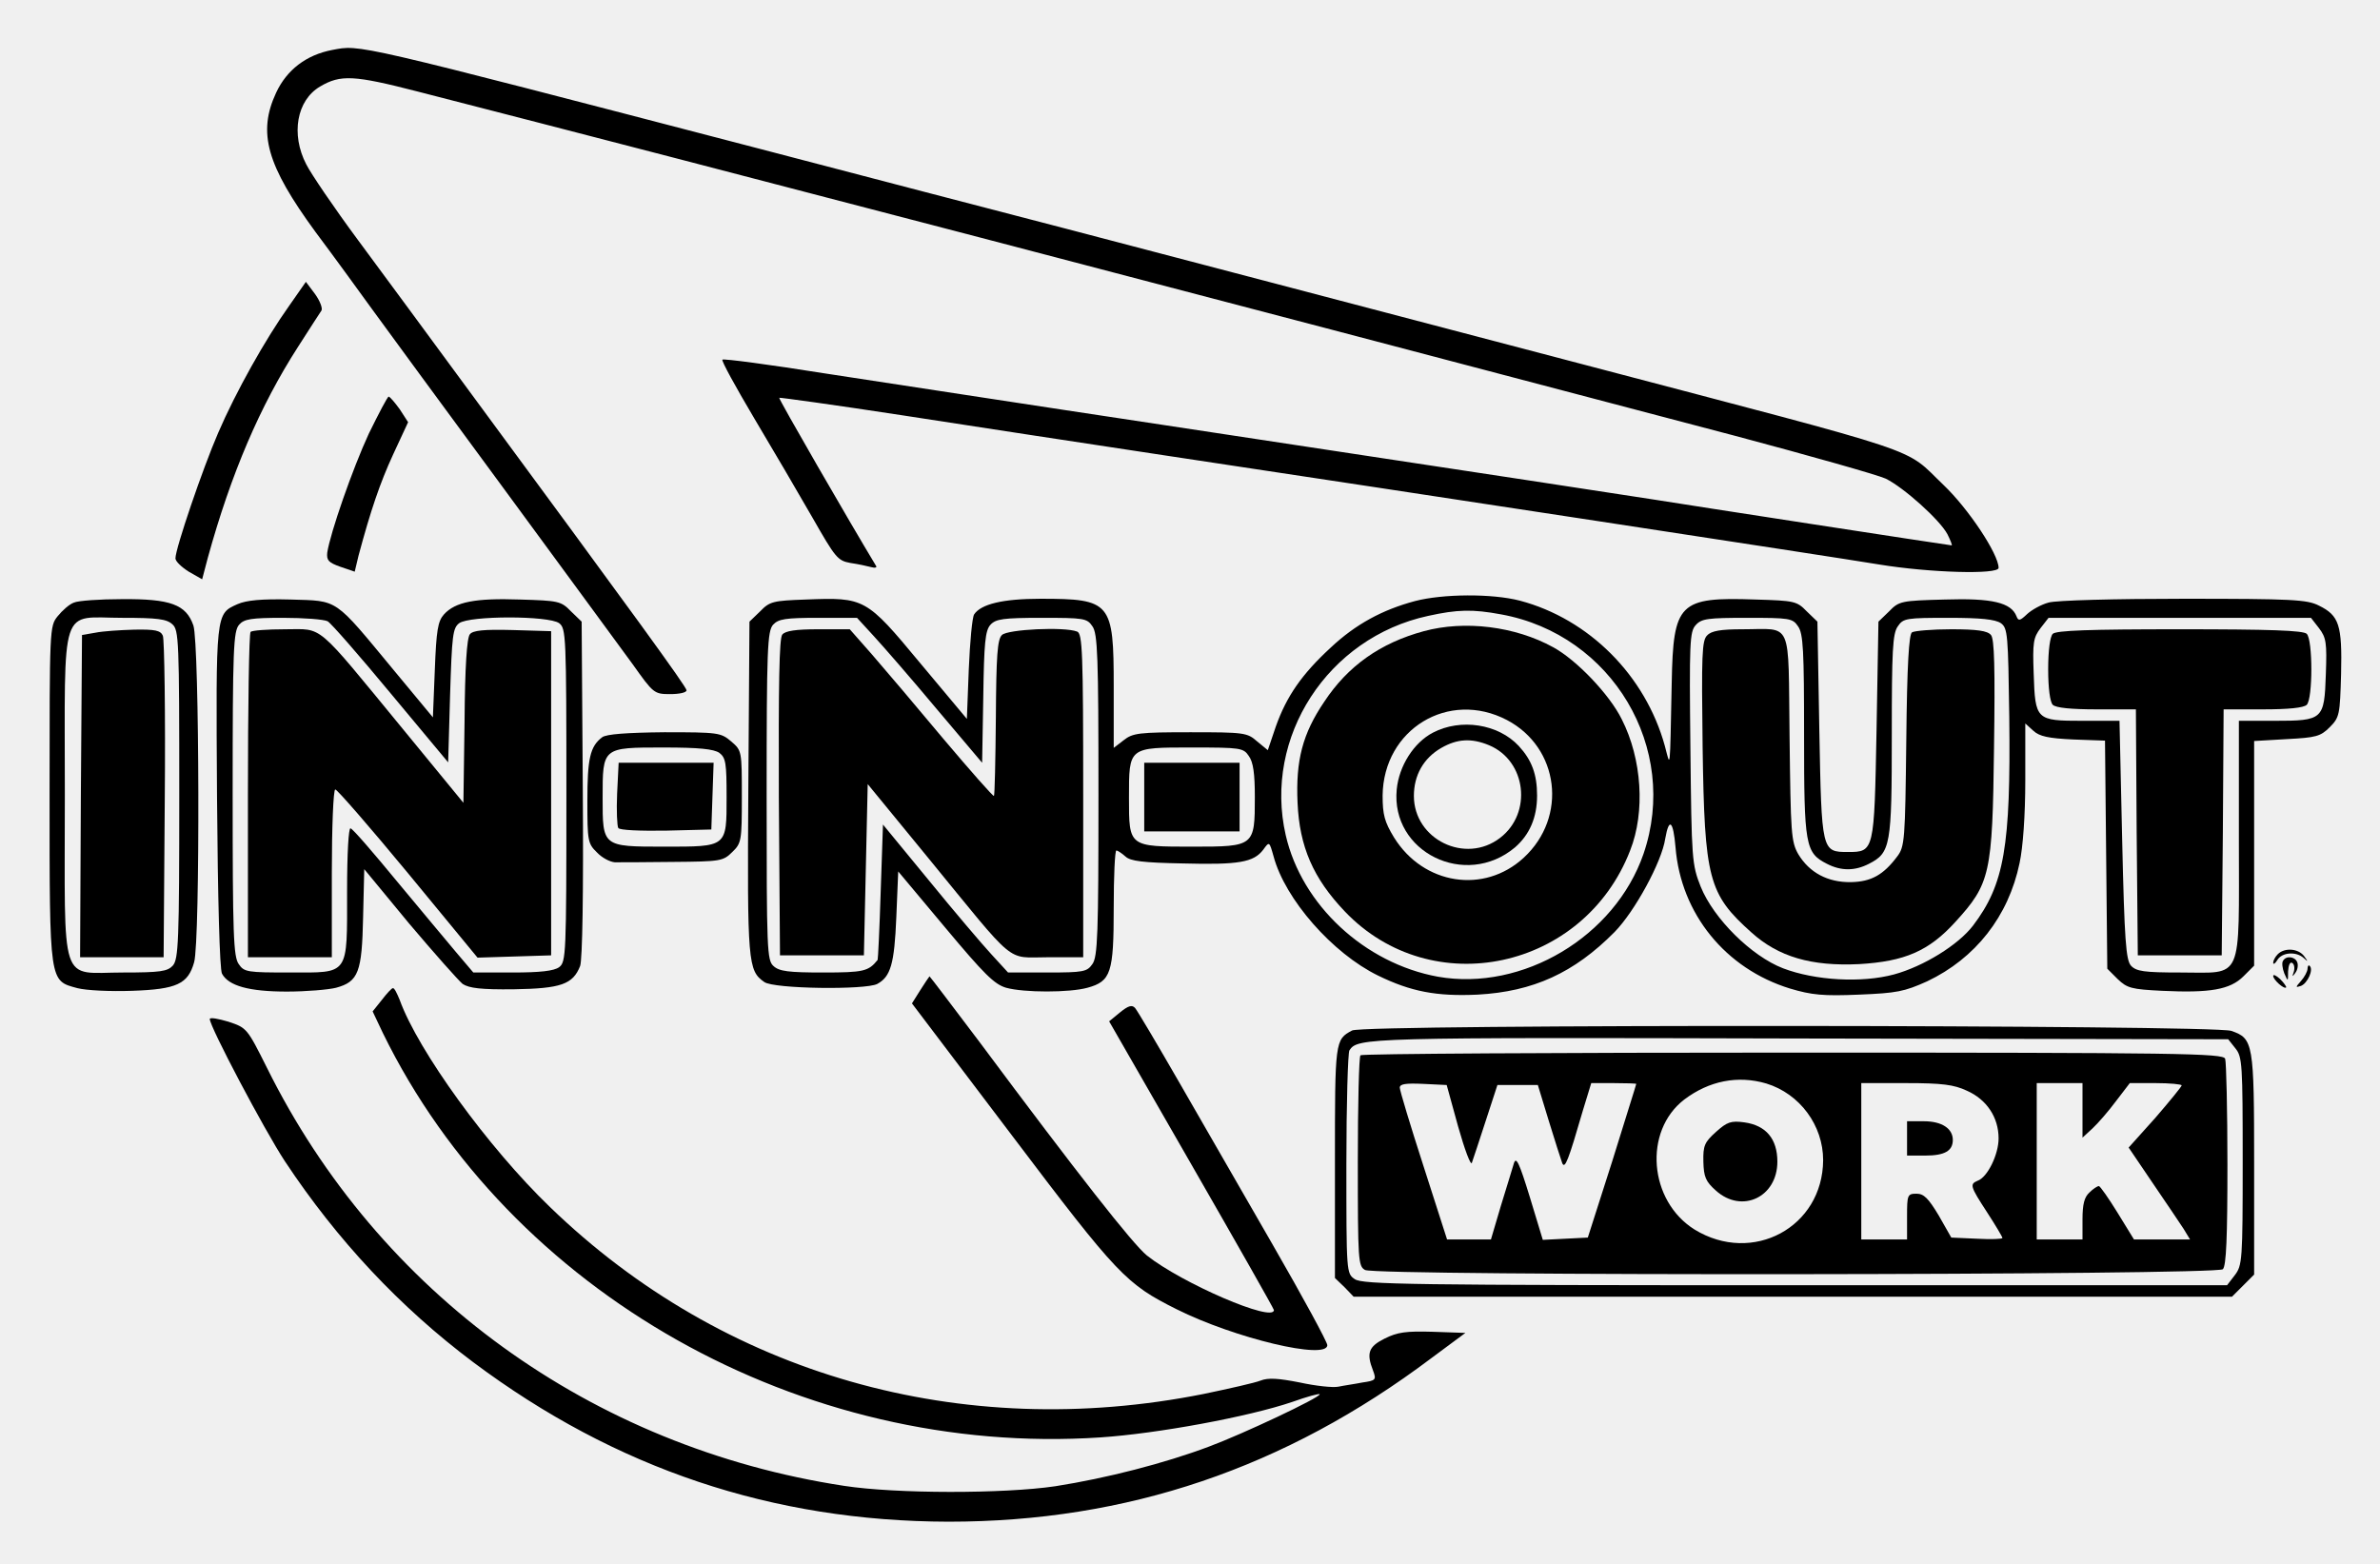
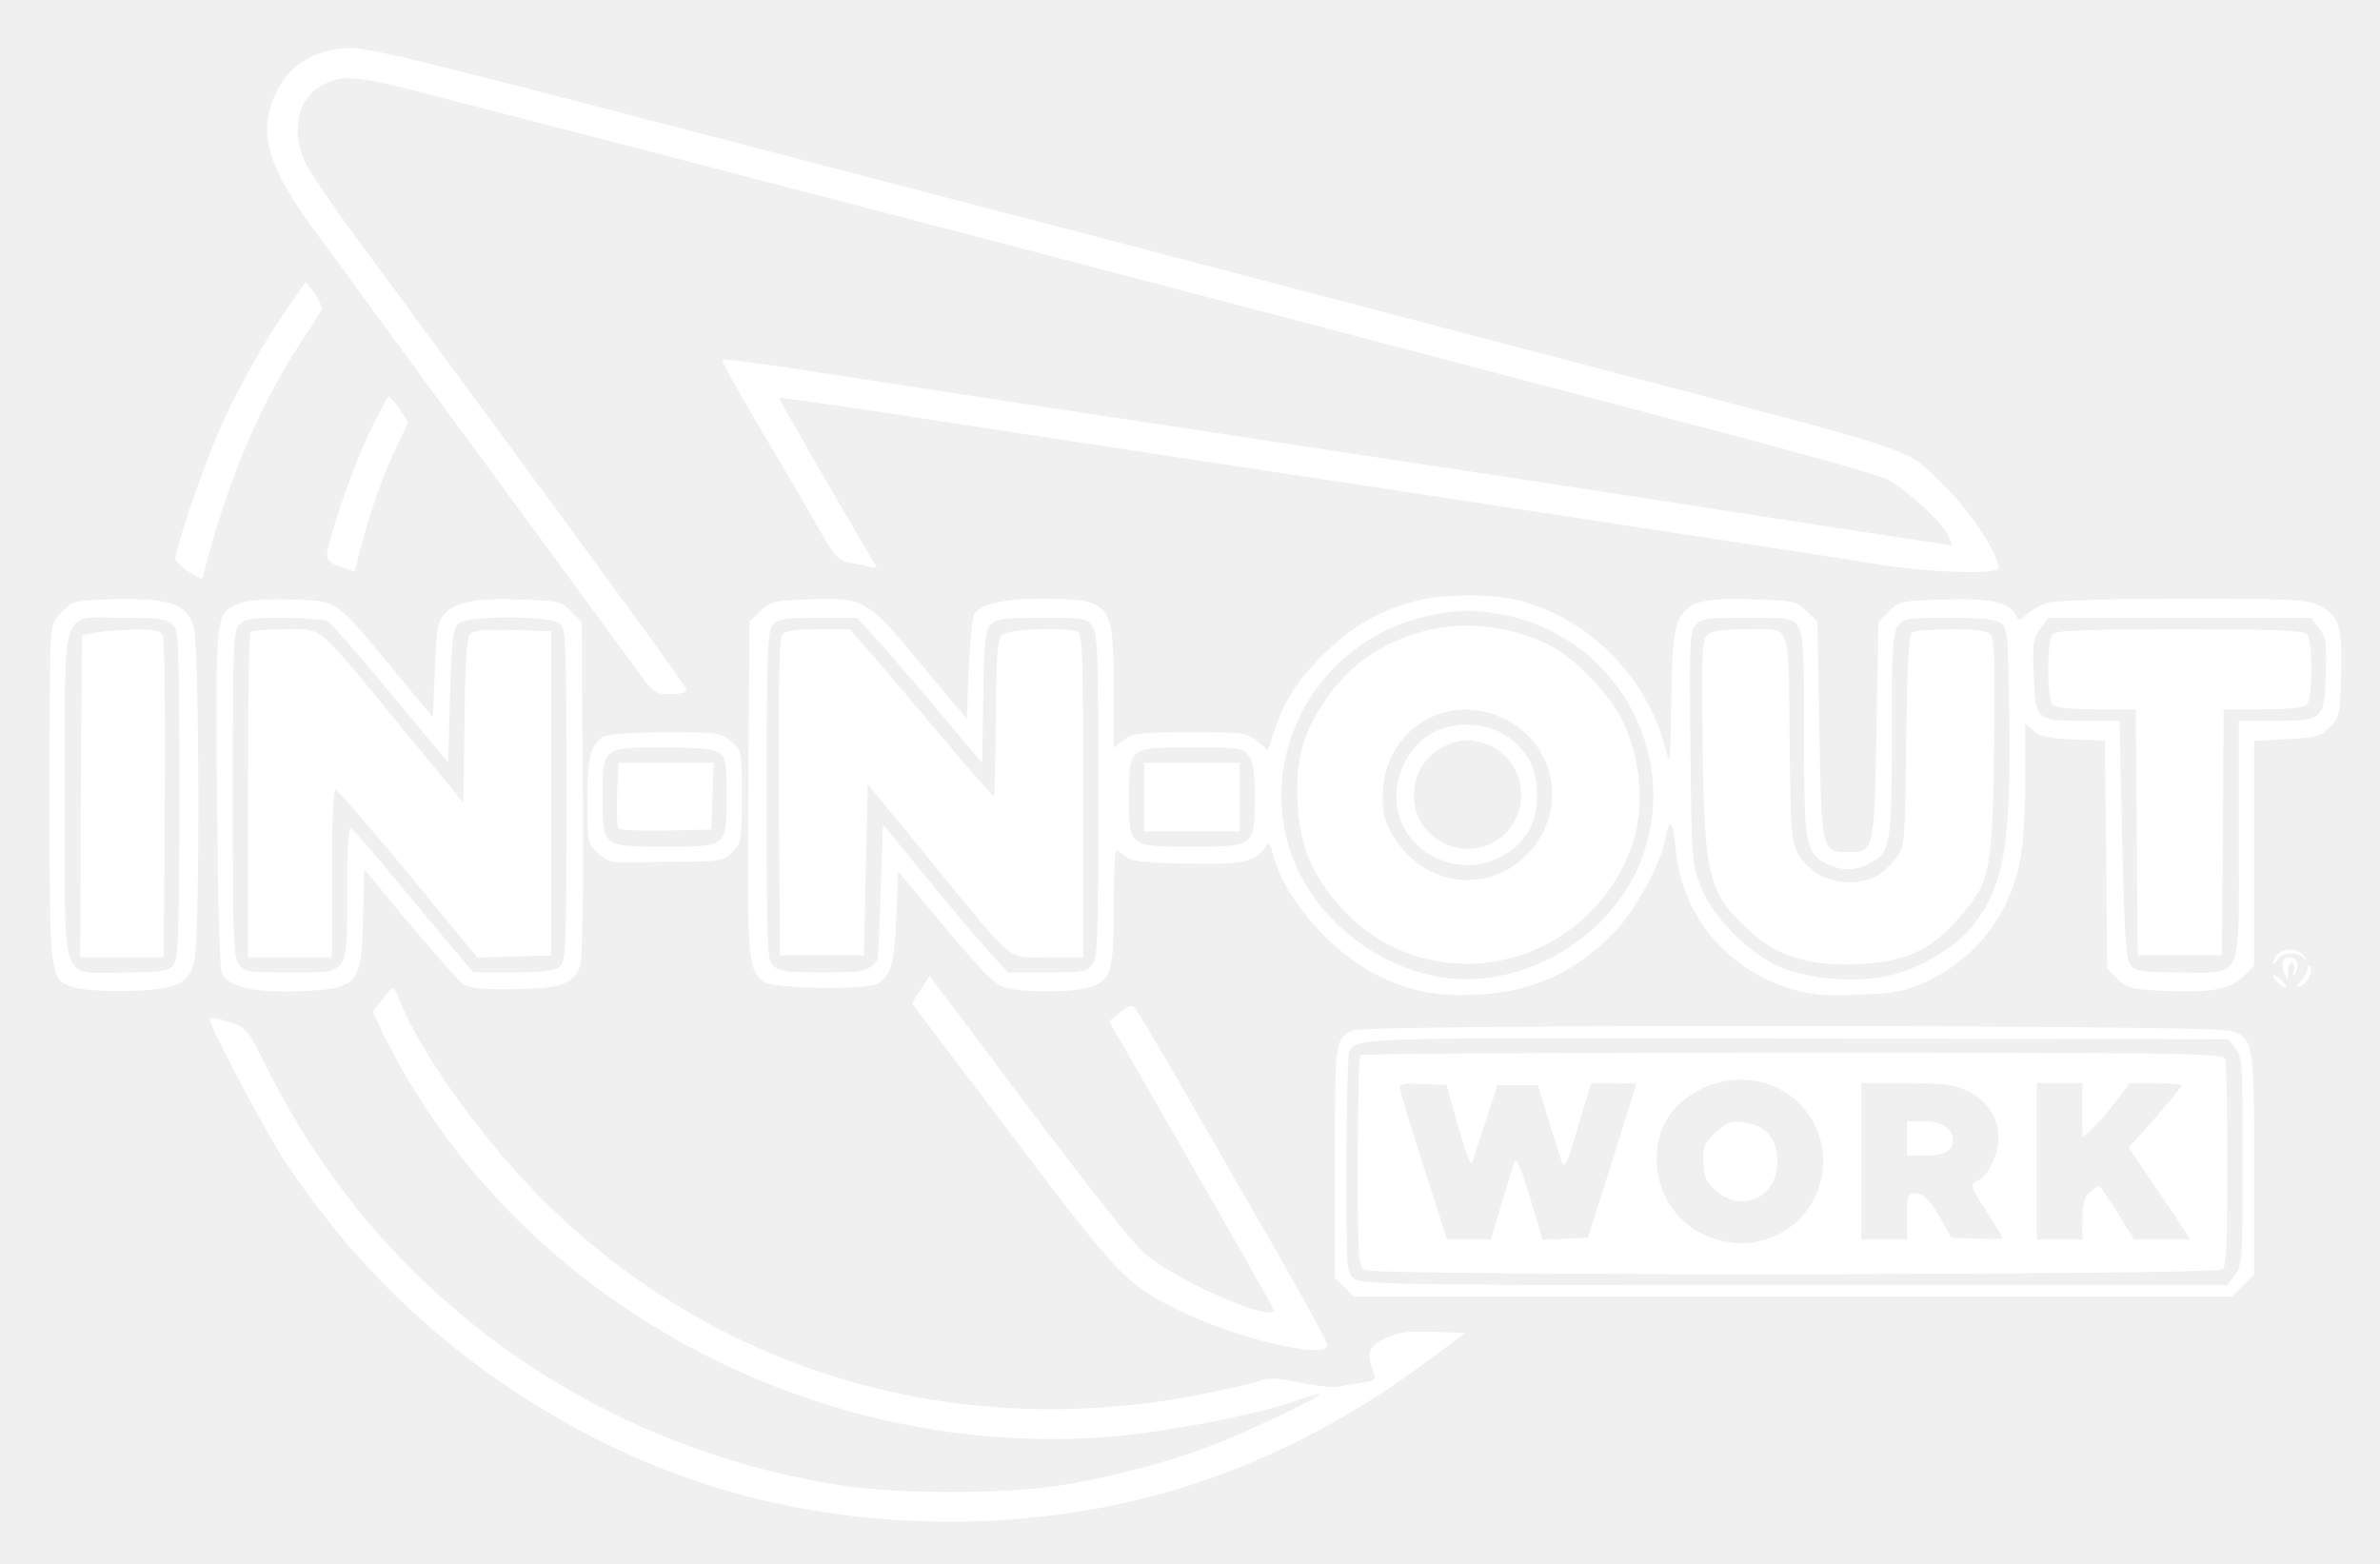
<svg xmlns="http://www.w3.org/2000/svg" version="1.0" width="624pt" height="410pt" viewBox="204 294 624 410" preserveAspectRatio="xMidYMid meet">
-   <g transform="translate(0,1024) scale(0.1,-0.1)" fill="#000000" stroke="none">
+   <g transform="translate(0,1024) scale(0.1,-0.1)" fill="#ffffff" stroke="none">
    <path d="M2911 7169 c-68 -13 -119 -52 -147 -112 -49 -105 -25 -190 103 -365 48 -64 114 -155 148 -202 34 -47 189 -258 345 -470 156 -212 308 -420 339 -462 54 -76 56 -78 98 -78 24 0 43 4 43 10 0 9 -139 200 -570 785 -97 132 -228 310 -291 395 -63 85 -124 175 -136 199 -41 79 -25 168 36 204 54 32 89 30 256 -13 810 -208 1960 -509 3455 -903 195 -52 372 -102 394 -112 47 -23 142 -108 162 -146 8 -16 13 -29 11 -29 -5 0 -700 107 -780 120 -70 11 -378 58 -1282 195 -346 52 -748 114 -893 136 -144 23 -265 39 -268 36 -3 -3 35 -72 83 -153 49 -82 118 -200 153 -261 60 -105 66 -113 99 -119 20 -3 44 -8 55 -11 10 -3 16 -1 13 3 -70 116 -256 438 -254 441 2 1 147 -19 323 -46 175 -27 488 -75 694 -106 644 -97 1739 -264 1866 -285 134 -22 314 -27 314 -9 0 36 -79 155 -144 217 -108 103 -24 74 -951 318 -346 91 -713 187 -815 214 -102 27 -340 89 -530 139 -190 49 -552 144 -805 210 -1079 281 -1049 274 -1124 260z" />
    <path d="M2798 6498 c-62 -87 -140 -226 -186 -333 -40 -92 -112 -303 -112 -329 0 -8 16 -23 35 -35 l35 -20 15 57 c61 221 137 398 236 552 30 47 58 90 62 96 3 6 -4 25 -17 43 l-24 32 -44 -63z" />
    <path d="M3007 6163 c-43 -93 -101 -260 -109 -312 -2 -20 3 -26 34 -37 l38 -13 10 42 c32 119 56 190 91 266 l39 84 -22 34 c-13 18 -26 33 -29 33 -3 0 -26 -44 -52 -97z" />
    <path d="M5750 5724 c-86 -23 -156 -61 -221 -122 -76 -70 -116 -128 -144 -207 l-21 -62 -28 23 c-26 23 -34 24 -175 24 -135 0 -151 -2 -175 -21 l-26 -20 0 161 c0 221 -7 230 -192 230 -99 0 -156 -14 -174 -41 -5 -8 -11 -72 -14 -144 l-5 -130 -123 147 c-141 170 -145 172 -299 166 -86 -3 -95 -5 -120 -31 l-28 -27 -3 -437 c-3 -459 -1 -478 42 -508 25 -18 265 -21 296 -5 35 19 45 52 50 175 l5 120 123 -147 c102 -122 129 -149 160 -158 47 -13 166 -13 213 0 62 17 69 39 69 210 0 82 3 150 7 150 3 0 14 -7 24 -16 13 -12 46 -16 150 -18 147 -4 186 3 211 36 16 22 16 22 27 -17 30 -113 155 -255 274 -313 86 -42 153 -55 261 -50 146 8 253 57 359 164 53 54 124 184 133 245 10 57 21 47 27 -23 14 -174 131 -318 300 -370 57 -17 87 -20 181 -16 99 4 119 8 179 35 126 60 213 170 242 310 9 41 15 126 15 217 l0 149 21 -19 c16 -15 40 -20 105 -23 l83 -3 3 -299 3 -299 27 -27 c25 -24 36 -27 117 -31 125 -6 178 3 213 38 l28 28 0 295 0 294 86 5 c76 4 88 7 112 31 26 26 27 33 30 140 3 128 -5 153 -58 179 -31 16 -70 18 -355 18 -178 0 -335 -4 -354 -10 -19 -5 -44 -19 -56 -30 -19 -18 -23 -19 -28 -6 -14 36 -64 48 -188 44 -114 -3 -120 -4 -146 -31 l-28 -27 -5 -285 c-6 -318 -6 -319 -75 -319 -69 0 -69 1 -75 319 l-5 285 -28 27 c-26 27 -33 28 -134 31 -201 7 -216 -8 -220 -218 -5 -242 -3 -222 -18 -166 -51 185 -199 333 -380 381 -73 19 -202 18 -275 -1z m226 -35 c291 -53 468 -351 373 -628 -75 -217 -317 -361 -539 -322 -192 35 -357 188 -399 371 -59 257 110 518 373 575 77 17 117 18 192 4z m-1645 -57 c24 -26 98 -111 164 -190 l120 -142 3 172 c2 142 5 175 19 190 14 15 33 18 134 18 110 0 119 -1 133 -22 14 -19 16 -79 16 -443 0 -364 -2 -424 -16 -443 -14 -20 -23 -22 -118 -22 l-103 0 -44 48 c-24 26 -98 113 -164 194 l-120 146 -6 -177 c-3 -97 -7 -177 -8 -178 -24 -30 -37 -33 -143 -33 -90 0 -115 3 -130 17 -17 15 -18 42 -18 446 0 387 2 432 17 449 14 15 32 18 118 18 l102 0 44 -48z m2423 26 c14 -19 16 -64 16 -286 0 -289 3 -308 60 -337 37 -19 73 -19 110 0 57 29 60 48 60 337 0 222 2 267 16 286 14 21 23 22 133 22 85 0 122 -4 137 -14 18 -13 19 -30 22 -247 4 -339 -13 -438 -95 -546 -39 -51 -130 -107 -207 -128 -85 -23 -207 -16 -291 16 -83 32 -182 130 -216 214 -23 58 -24 71 -27 363 -3 276 -2 306 14 323 15 17 32 19 135 19 110 0 119 -1 133 -22z m1366 -5 c19 -25 21 -38 18 -121 -4 -119 -7 -122 -135 -122 l-93 0 0 -310 c0 -379 13 -350 -153 -350 -96 0 -116 3 -130 18 -13 15 -17 65 -23 330 l-7 312 -97 0 c-122 0 -124 2 -128 124 -3 81 -1 94 18 119 l21 27 344 0 344 0 21 -27z m-2806 -335 c12 -16 16 -47 16 -108 0 -129 -1 -130 -162 -130 -169 0 -168 -1 -168 128 0 134 -2 132 166 132 126 0 134 -1 148 -22z" />
    <path d="M5773 5645 c-114 -31 -199 -91 -261 -185 -57 -84 -75 -154 -70 -265 5 -115 41 -198 124 -285 228 -239 627 -153 748 160 40 101 31 240 -22 344 -32 65 -119 156 -180 189 -100 55 -232 71 -339 42z m218 -233 c137 -72 160 -254 44 -361 -104 -96 -263 -71 -340 53 -25 41 -30 60 -30 110 2 174 173 278 326 198z" />
    <path d="M5797 5379 c-50 -26 -89 -87 -95 -149 -16 -164 180 -261 310 -152 38 33 58 78 58 136 0 56 -14 93 -48 130 -54 58 -152 73 -225 35z m147 -33 c98 -41 114 -178 29 -243 -91 -70 -226 -4 -226 110 0 54 25 99 72 126 42 24 79 26 125 7z" />
    <path d="M4091 5636 c-8 -9 -10 -130 -9 -427 l3 -414 110 0 110 0 5 225 5 224 159 -194 c234 -286 202 -260 313 -260 l93 0 0 424 c0 377 -2 425 -16 430 -33 13 -182 6 -197 -9 -12 -11 -15 -54 -16 -217 -1 -111 -3 -203 -5 -205 -2 -2 -61 65 -132 149 -70 84 -154 183 -187 221 l-59 67 -83 0 c-58 0 -86 -4 -94 -14z" />
    <path d="M6516 5634 c-14 -13 -15 -52 -12 -292 5 -347 15 -386 128 -487 71 -64 157 -89 282 -83 120 7 183 34 253 111 91 100 97 125 101 455 3 211 1 287 -8 297 -9 11 -36 15 -104 15 -50 0 -96 -4 -103 -8 -8 -5 -13 -84 -15 -284 -3 -261 -4 -278 -24 -304 -36 -48 -68 -66 -121 -67 -61 -1 -109 25 -138 73 -19 33 -20 55 -23 306 -4 314 10 284 -124 284 -56 0 -81 -4 -92 -16z" />
    <path d="M7422 5638 c-7 -7 -12 -43 -12 -93 0 -50 5 -86 12 -93 8 -8 48 -12 115 -12 l103 0 2 -322 3 -323 110 0 110 0 3 323 2 322 103 0 c67 0 107 4 115 12 16 16 16 170 0 186 -9 9 -97 12 -333 12 -236 0 -324 -3 -333 -12z" />
    <path d="M5040 5210 l0 -90 125 0 125 0 0 90 0 90 -125 0 -125 0 0 -90z" />
    <path d="M2234 5720 c-12 -4 -31 -21 -43 -36 -21 -26 -21 -32 -21 -466 0 -499 -1 -489 73 -509 23 -6 86 -9 143 -7 118 4 147 18 163 75 16 56 14 837 -2 883 -19 55 -60 70 -187 69 -58 0 -115 -4 -126 -9z m258 -57 c17 -15 18 -42 18 -446 0 -387 -2 -432 -17 -449 -14 -15 -32 -18 -130 -18 -169 0 -153 -47 -153 465 0 512 -15 465 152 465 90 0 115 -3 130 -17z" />
    <path d="M2290 5641 l-35 -6 -3 -422 -2 -423 109 0 110 0 3 413 c2 226 -1 420 -5 430 -6 14 -20 17 -75 16 -37 -1 -83 -4 -102 -8z" />
    <path d="M2663 5716 c-58 -26 -57 -20 -54 -506 2 -269 7 -452 13 -463 17 -32 71 -47 170 -47 51 0 109 5 129 10 59 16 68 41 71 185 l3 126 118 -143 c66 -78 129 -149 140 -158 17 -11 48 -15 134 -14 124 2 155 13 174 61 6 16 9 193 7 464 l-3 439 -28 27 c-26 27 -33 28 -134 31 -117 4 -169 -6 -199 -39 -16 -18 -20 -41 -24 -146 l-5 -124 -102 123 c-159 192 -144 182 -271 186 -77 2 -116 -2 -139 -12z m236 -45 c9 -5 84 -91 166 -190 l150 -180 5 175 c5 159 7 177 24 190 28 20 234 20 262 0 18 -14 19 -30 19 -451 0 -421 -1 -437 -19 -451 -14 -10 -50 -14 -122 -14 l-103 0 -45 53 c-24 28 -94 113 -156 187 -61 74 -115 137 -121 138 -5 2 -9 -64 -9 -165 0 -223 7 -213 -150 -213 -111 0 -120 1 -134 22 -14 19 -16 79 -16 447 0 381 2 426 17 443 13 15 32 18 115 18 55 0 107 -4 117 -9z" />
    <path d="M2697 5643 c-4 -3 -7 -197 -7 -430 l0 -423 110 0 110 0 0 220 c0 121 4 220 9 220 5 0 91 -99 191 -220 l182 -221 97 3 96 3 0 425 0 425 -101 3 c-76 2 -104 -1 -112 -11 -8 -9 -13 -87 -14 -228 l-3 -214 -160 195 c-231 281 -206 260 -307 260 -47 0 -88 -3 -91 -7z" />
    <path d="M3619 5367 c-32 -24 -39 -56 -39 -167 0 -104 1 -112 25 -135 13 -14 34 -25 47 -26 13 0 82 0 153 1 124 1 131 2 155 26 24 23 25 30 25 145 0 120 0 121 -28 145 -27 23 -34 24 -175 24 -100 -1 -152 -5 -163 -13z m307 -41 c17 -13 19 -27 19 -116 0 -132 2 -130 -164 -130 -162 0 -161 0 -161 128 0 133 -1 132 160 132 93 0 131 -4 146 -14z" />
    <path d="M3658 5219 c-2 -45 0 -85 3 -90 3 -6 59 -8 125 -7 l119 3 3 88 3 87 -125 0 -124 0 -4 -81z" />
    <path d="M8012 4798 c-7 -7 -12 -17 -12 -22 0 -6 5 -3 11 7 12 20 49 23 69 5 12 -11 12 -10 1 5 -15 20 -51 23 -69 5z" />
    <path d="M8026 4781 c-4 -5 -2 -20 3 -33 10 -23 10 -22 10 5 1 16 5 26 11 22 5 -3 7 -13 4 -23 -5 -14 -4 -14 4 -3 6 8 8 20 5 28 -6 15 -29 18 -37 4z" />
    <path d="M8090 4760 c0 -7 -8 -22 -17 -32 -15 -17 -15 -18 0 -13 17 7 33 42 23 52 -3 4 -6 0 -6 -7z" />
    <path d="M8000 4741 c0 -10 29 -36 34 -30 1 2 -6 12 -16 22 -10 9 -18 13 -18 8z" />
    <path d="M4453 4704 l-22 -35 262 -346 c278 -368 300 -390 432 -456 152 -76 395 -134 395 -94 0 8 -64 126 -143 263 -79 137 -190 330 -247 429 -57 99 -108 185 -114 192 -8 9 -18 6 -40 -12 l-28 -23 216 -376 c119 -207 216 -378 216 -381 0 -34 -241 70 -333 143 -37 30 -180 212 -439 560 -71 94 -130 172 -131 172 -1 -1 -12 -17 -24 -36z" />
    <path d="M3041 4678 l-24 -30 27 -57 c333 -681 1098 -1112 1881 -1060 150 10 388 54 503 93 39 14 72 23 72 20 0 -9 -199 -103 -290 -137 -117 -44 -269 -83 -403 -104 -135 -20 -418 -20 -554 1 -662 101 -1220 505 -1513 1096 -52 104 -53 105 -101 121 -27 8 -49 12 -49 7 0 -20 143 -291 197 -373 137 -207 302 -383 494 -527 373 -279 784 -417 1246 -418 468 0 882 140 1266 429 l89 66 -86 3 c-70 2 -92 -1 -126 -18 -42 -21 -48 -38 -30 -84 9 -24 7 -26 -28 -31 -20 -4 -49 -8 -63 -11 -14 -3 -60 2 -101 11 -56 11 -83 13 -103 5 -15 -6 -82 -21 -149 -35 -636 -127 -1259 50 -1714 490 -162 156 -346 410 -394 543 -7 17 -14 32 -18 31 -3 0 -16 -14 -29 -31z" />
    <path d="M5585 4598 c-45 -24 -45 -27 -45 -345 l0 -304 25 -24 24 -25 1151 0 1152 0 29 29 29 29 0 289 c0 319 -2 330 -60 350 -48 16 -2275 18 -2305 1z m2316 -47 c18 -22 19 -42 19 -296 0 -260 -1 -273 -21 -299 l-20 -26 -1133 0 c-1008 0 -1134 2 -1154 16 -22 15 -22 17 -22 302 0 158 4 292 8 298 22 33 39 34 1175 31 l1129 -2 19 -24z" />
    <path d="M5607 4533 c-4 -3 -7 -129 -7 -279 0 -260 1 -274 19 -284 30 -16 2233 -14 2249 2 9 9 12 84 12 274 0 144 -3 269 -6 278 -6 14 -115 16 -1133 16 -620 0 -1131 -3 -1134 -7z m1064 -74 c88 -27 149 -110 149 -201 -1 -176 -185 -275 -337 -182 -120 75 -135 258 -27 341 65 49 140 64 215 42z m-808 -113 c17 -60 33 -103 36 -95 3 8 19 57 36 109 l31 95 53 0 53 0 29 -95 c16 -52 32 -102 35 -110 7 -16 16 7 54 138 l22 72 59 0 c32 0 59 -1 59 -2 0 -2 -29 -93 -63 -203 l-64 -200 -59 -3 -59 -3 -34 112 c-28 91 -36 108 -42 88 -4 -13 -19 -63 -34 -111 l-26 -88 -58 0 -57 0 -62 193 c-34 105 -62 198 -62 205 0 10 16 12 61 10 l62 -3 30 -109z m1334 94 c52 -23 83 -70 83 -125 0 -42 -29 -102 -55 -111 -21 -9 -20 -14 25 -83 22 -34 40 -64 40 -67 0 -3 -30 -4 -67 -2 l-67 3 -33 58 c-27 45 -39 57 -58 57 -24 0 -25 -3 -25 -60 l0 -60 -60 0 -60 0 0 205 0 205 118 0 c94 0 125 -4 159 -20z m303 -52 l0 -71 26 24 c14 13 42 45 62 72 l36 47 68 0 c37 0 68 -3 68 -6 0 -3 -31 -41 -69 -85 l-70 -78 63 -93 c35 -51 71 -105 81 -120 l17 -28 -73 0 -74 0 -43 70 c-24 39 -46 70 -49 70 -4 0 -15 -7 -25 -17 -13 -12 -18 -30 -18 -70 l0 -53 -60 0 -60 0 0 205 0 205 60 0 60 0 0 -72z" />
    <path d="M6539 4332 c-30 -27 -34 -36 -33 -78 1 -40 6 -52 33 -76 68 -61 161 -17 161 76 0 60 -30 95 -86 103 -36 5 -46 1 -75 -25z" />
    <path d="M7040 4315 l0 -45 48 0 c50 0 72 12 72 41 0 30 -29 49 -76 49 l-44 0 0 -45z" />
  </g>
</svg>
